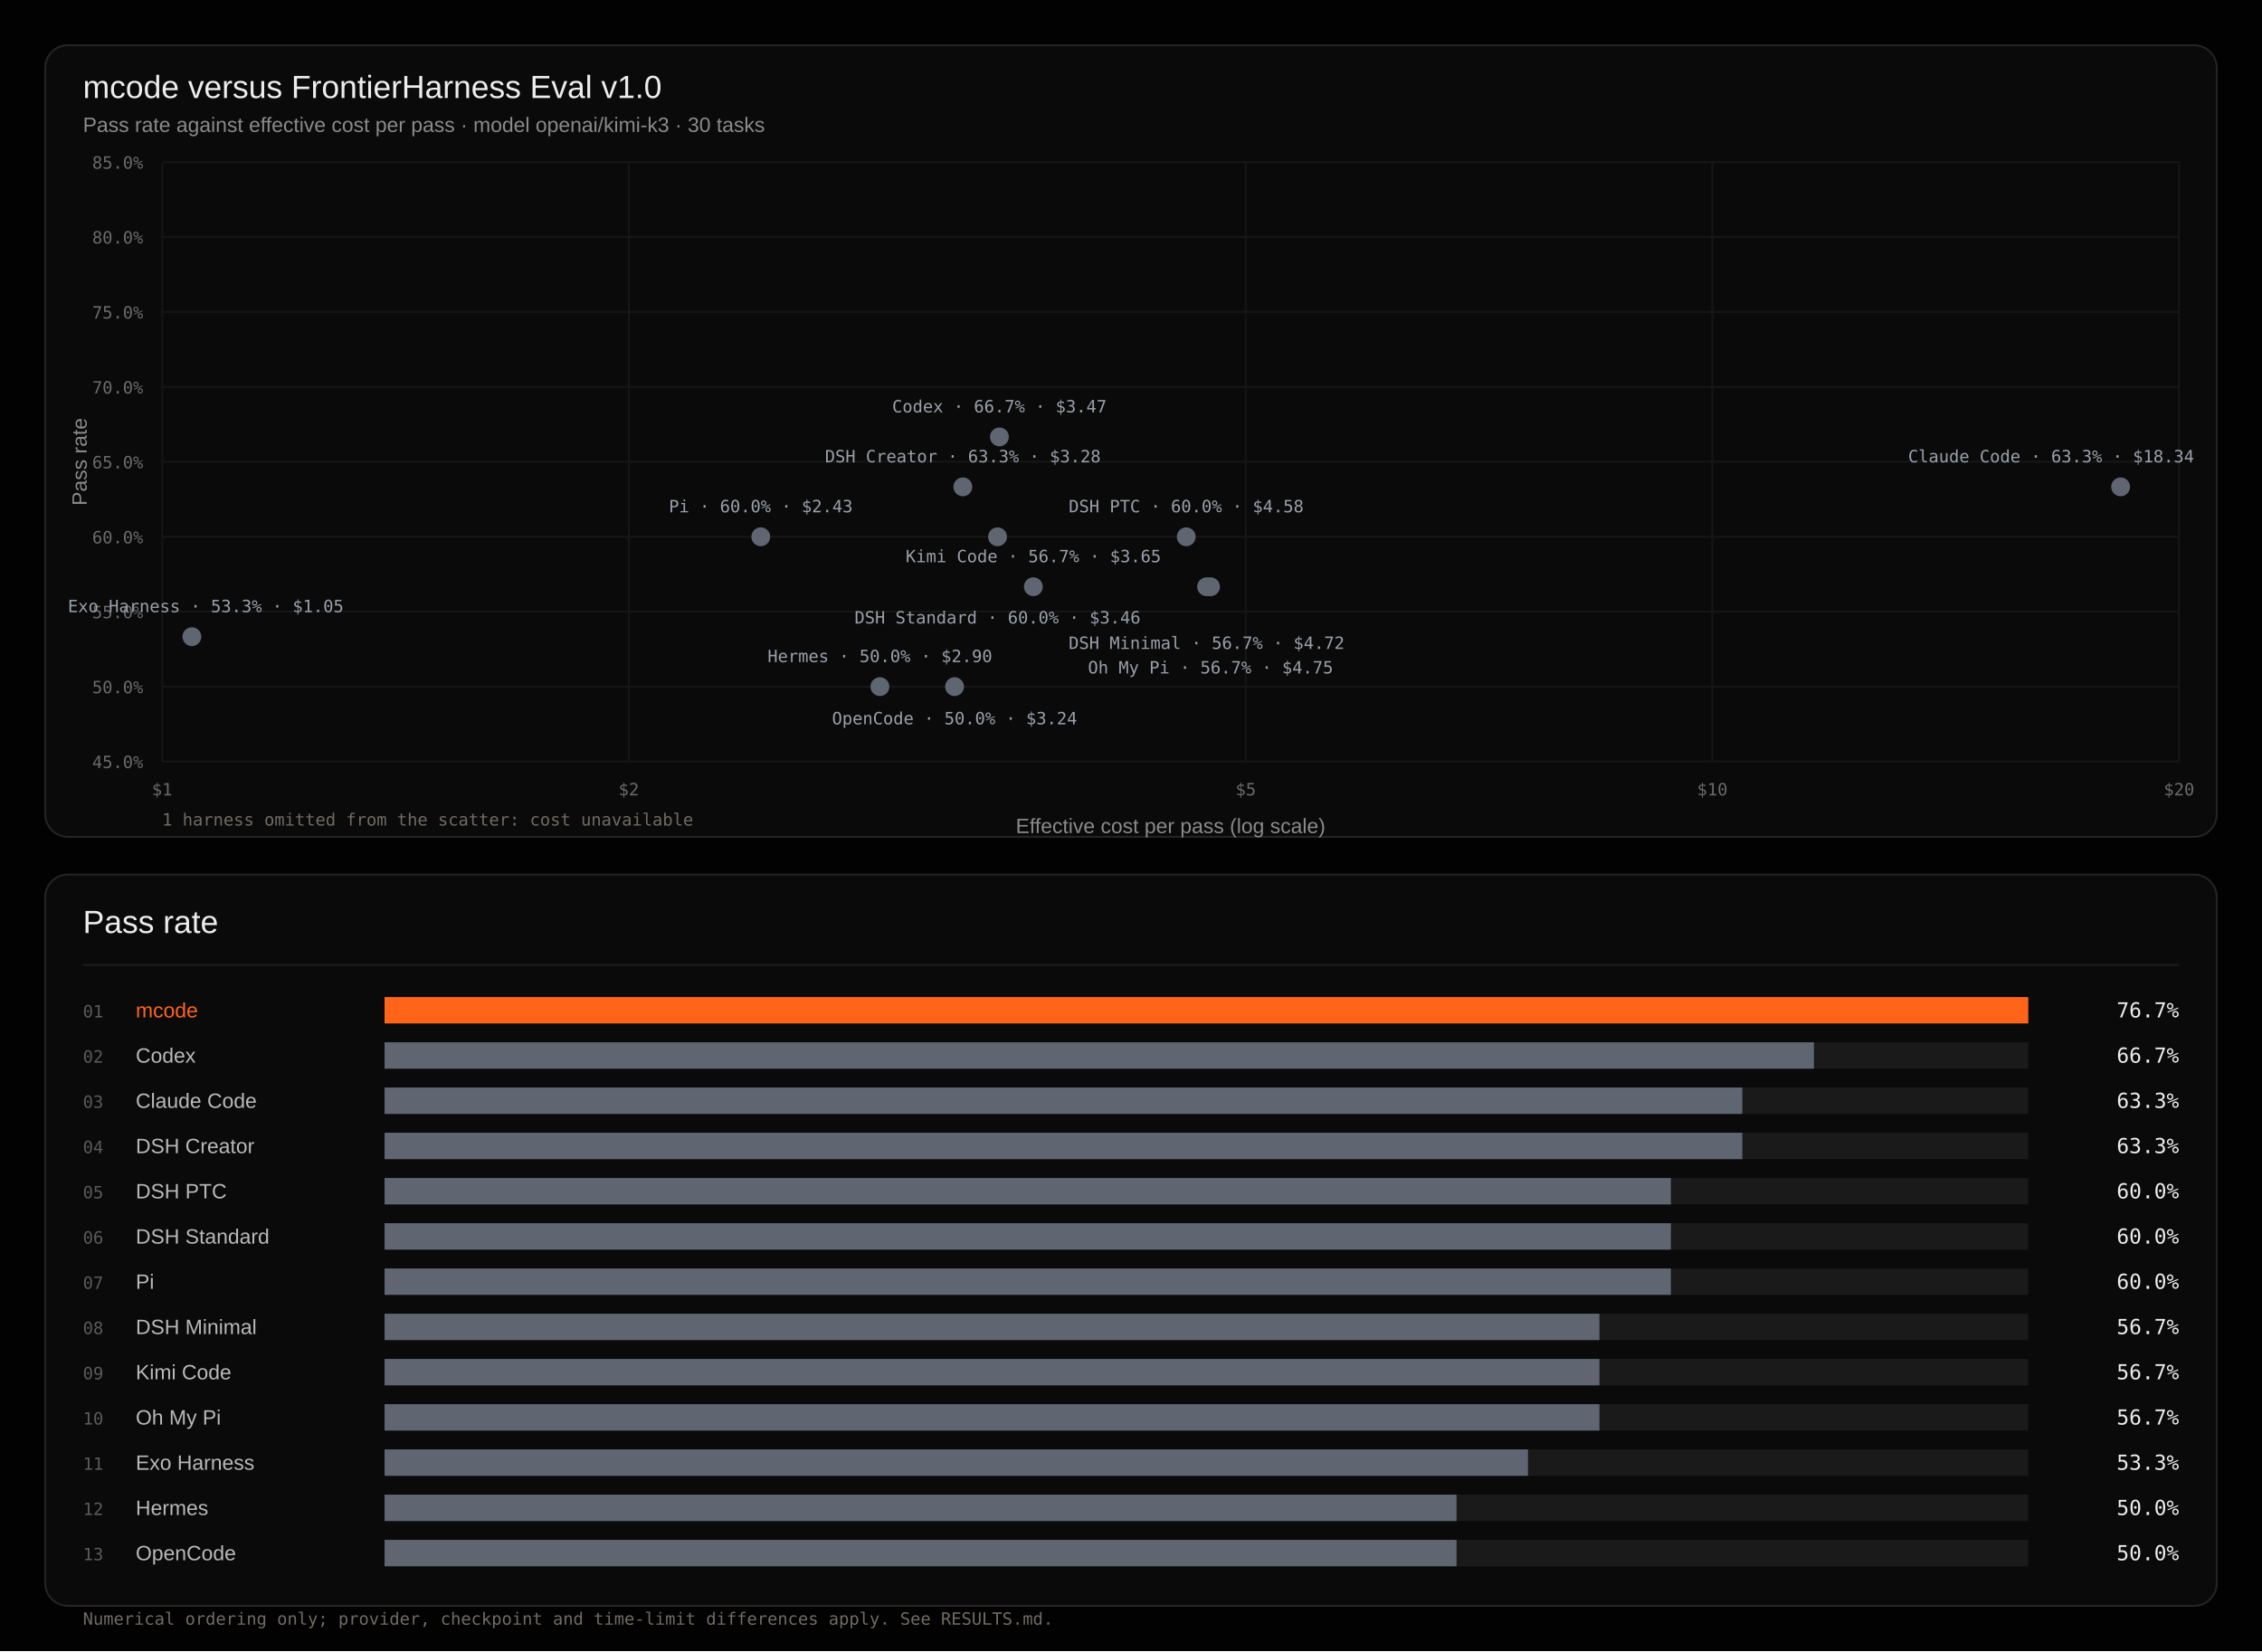
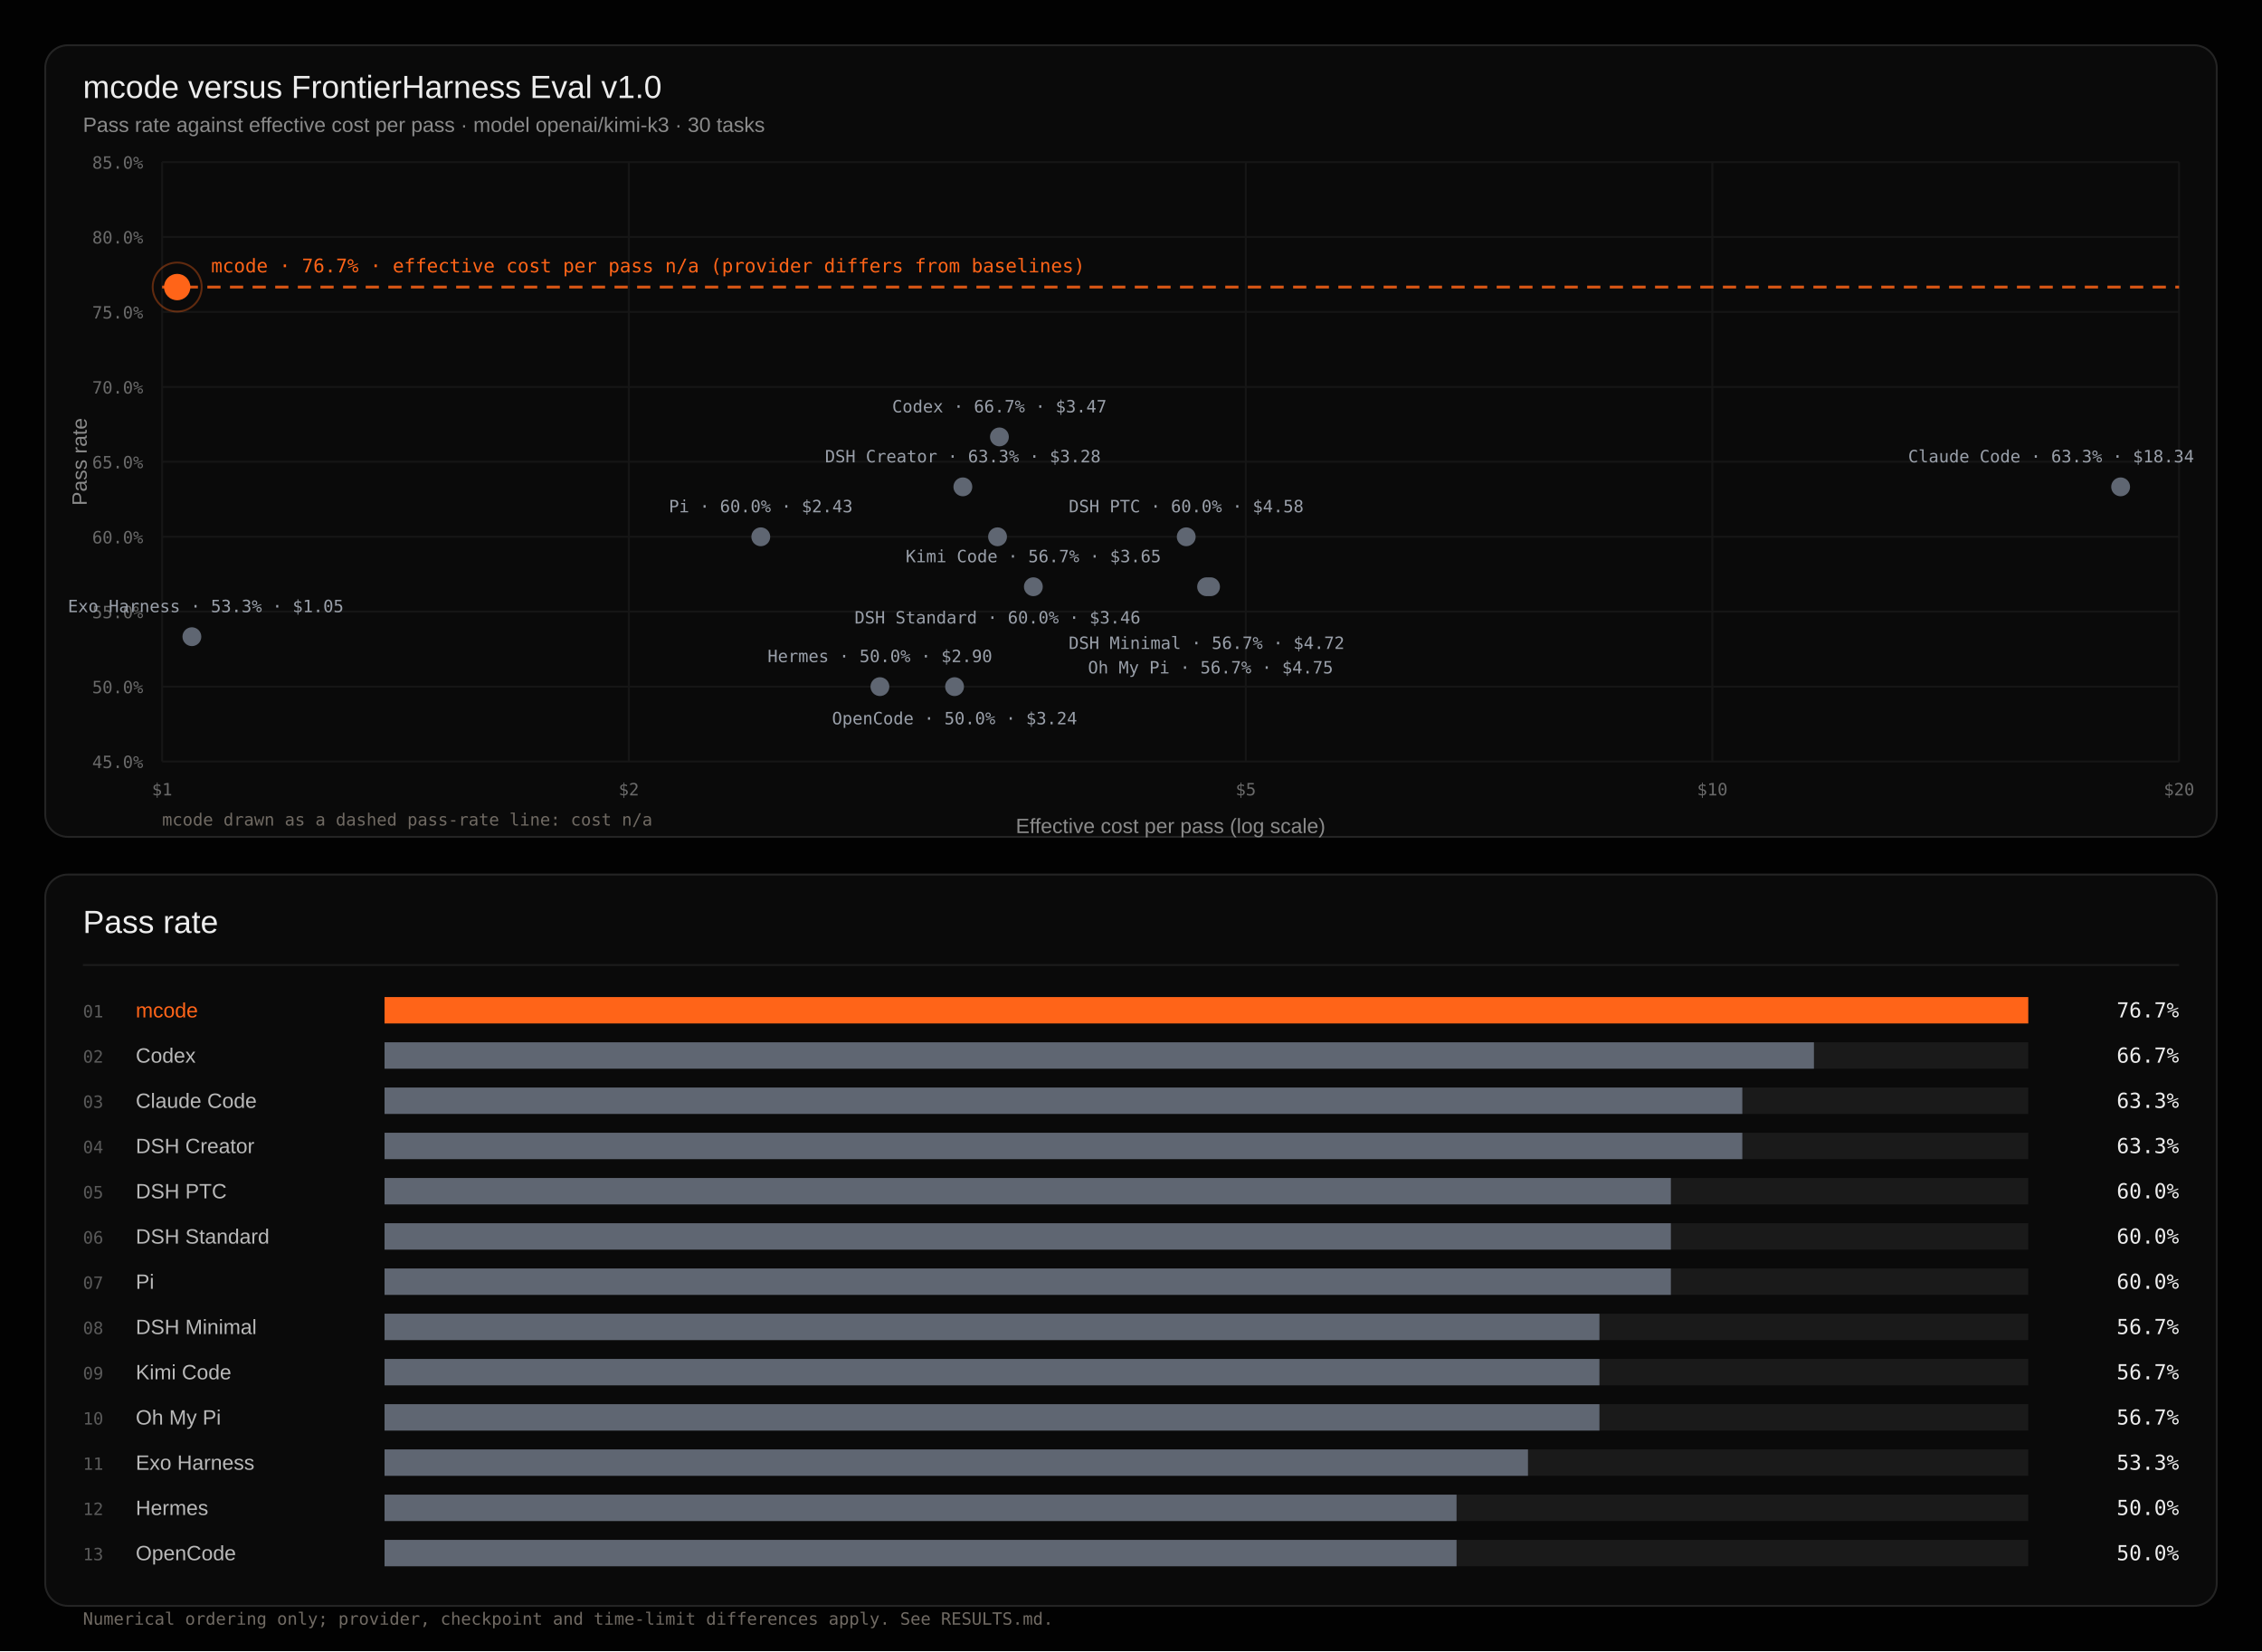
<svg xmlns="http://www.w3.org/2000/svg" width="1200" height="876" viewBox="0 0 1200 876" role="img" aria-label="mcode compared with the FrontierHarness Eval baselines by pass rate and effective cost per pass" shape-rendering="geometricPrecision" text-rendering="geometricPrecision">
  <rect width="1200" height="876" fill="#020202" />
  <style>
    text{font-family:Arial,Helvetica,sans-serif}
    .title{fill:#ededed;font-size:17px}
    .subtitle{fill:#8a8a8a;font-size:11px}
    .axis{fill:#8a8a8a;font-size:11px}
    .tick,.rank,.value,.note,.dot-label,.dot-label-candidate{font-family:"SFMono-Regular",Menlo,monospace}
    .tick{fill:#6a6a6a;font-size:9px}
    .grid{stroke:#161616}
    .dot-label{fill:#9aa0aa;font-size:9px}
    .dot-label-candidate{fill:#ff6418;font-size:10px}
    .name{fill:#b9b9b9;font-size:11px}
    .name-candidate{fill:#ff6418;font-size:11px}
    .rank{fill:#5a5a5a;font-size:9px}
    .value{fill:#ededed;font-size:11px}
    .note{fill:#706a63;font-size:9px}
    .track{fill:#1a1a1a}
  </style>
  <rect x="24" y="24" width="1152" height="420" rx="12" fill="#0a0a0a" stroke="#242424" />
  <text class="title" x="44" y="52">mcode versus FrontierHarness Eval v1.0</text>
  <text class="subtitle" x="44" y="70">Pass rate against effective cost per pass · model openai/kimi-k3 · 30 tasks</text>
  <line class="grid" x1="86.0" y1="86" x2="86.0" y2="404" />
  <text class="tick" x="86.0" y="422" text-anchor="middle">$1</text>
  <line class="grid" x1="333.6" y1="86" x2="333.6" y2="404" />
  <text class="tick" x="333.6" y="422" text-anchor="middle">$2</text>
  <line class="grid" x1="660.9" y1="86" x2="660.9" y2="404" />
  <text class="tick" x="660.9" y="422" text-anchor="middle">$5</text>
  <line class="grid" x1="908.4" y1="86" x2="908.4" y2="404" />
  <text class="tick" x="908.4" y="422" text-anchor="middle">$10</text>
  <line class="grid" x1="1156.0" y1="86" x2="1156.0" y2="404" />
  <text class="tick" x="1156.0" y="422" text-anchor="middle">$20</text>
  <line class="grid" x1="86" y1="404.0" x2="1156" y2="404.0" />
  <text class="tick" x="76" y="407.5" text-anchor="end">45.0%</text>
  <line class="grid" x1="86" y1="364.3" x2="1156" y2="364.3" />
  <text class="tick" x="76" y="367.8" text-anchor="end">50.0%</text>
  <line class="grid" x1="86" y1="324.5" x2="1156" y2="324.5" />
  <text class="tick" x="76" y="328.0" text-anchor="end">55.0%</text>
  <line class="grid" x1="86" y1="284.8" x2="1156" y2="284.8" />
  <text class="tick" x="76" y="288.3" text-anchor="end">60.0%</text>
  <line class="grid" x1="86" y1="245.0" x2="1156" y2="245.0" />
  <text class="tick" x="76" y="248.5" text-anchor="end">65.0%</text>
  <line class="grid" x1="86" y1="205.3" x2="1156" y2="205.3" />
  <text class="tick" x="76" y="208.8" text-anchor="end">70.0%</text>
  <line class="grid" x1="86" y1="165.5" x2="1156" y2="165.5" />
  <text class="tick" x="76" y="169.0" text-anchor="end">75.0%</text>
  <line class="grid" x1="86" y1="125.7" x2="1156" y2="125.7" />
  <text class="tick" x="76" y="129.2" text-anchor="end">80.0%</text>
  <line class="grid" x1="86" y1="86.0" x2="1156" y2="86.0" />
  <text class="tick" x="76" y="89.5" text-anchor="end">85.0%</text>
  <text class="axis" x="621" y="442" text-anchor="middle">Effective cost per pass (log scale)</text>
  <text class="axis" transform="translate(46 245) rotate(-90)" text-anchor="middle">Pass rate</text>
  <circle cx="101.8" cy="337.8" r="5" fill="#5f6672" />
  <text class="dot-label" x="36.0" y="324.8" text-anchor="start">Exo Harness · 53.3% · $1.05</text>
  <circle cx="403.6" cy="284.8" r="5" fill="#5f6672" />
  <text class="dot-label" x="403.6" y="271.8" text-anchor="middle">Pi · 60.0% · $2.43</text>
  <circle cx="466.8" cy="364.3" r="5" fill="#5f6672" />
  <text class="dot-label" x="466.8" y="351.3" text-anchor="middle">Hermes · 50.0% · $2.90</text>
  <circle cx="506.4" cy="364.3" r="5" fill="#5f6672" />
  <text class="dot-label" x="506.4" y="384.3" text-anchor="middle">OpenCode · 50.0% · $3.24</text>
  <circle cx="510.8" cy="258.3" r="5" fill="#5f6672" />
  <text class="dot-label" x="510.8" y="245.3" text-anchor="middle">DSH Creator · 63.3% · $3.28</text>
  <circle cx="529.2" cy="284.8" r="5" fill="#5f6672" />
  <text class="dot-label" x="529.2" y="330.8" text-anchor="middle">DSH Standard · 60.0% · $3.46</text>
  <circle cx="530.2" cy="231.8" r="5" fill="#5f6672" />
  <text class="dot-label" x="530.2" y="218.8" text-anchor="middle">Codex · 66.7% · $3.47</text>
  <circle cx="548.2" cy="311.3" r="5" fill="#5f6672" />
  <text class="dot-label" x="548.2" y="298.3" text-anchor="middle">Kimi Code · 56.7% · $3.65</text>
  <circle cx="629.3" cy="284.8" r="5" fill="#5f6672" />
  <text class="dot-label" x="629.3" y="271.8" text-anchor="middle">DSH PTC · 60.0% · $4.58</text>
  <circle cx="640.1" cy="311.3" r="5" fill="#5f6672" />
  <text class="dot-label" x="640.1" y="344.3" text-anchor="middle">DSH Minimal · 56.7% · $4.72</text>
  <circle cx="642.2" cy="311.3" r="5" fill="#5f6672" />
  <text class="dot-label" x="642.2" y="357.3" text-anchor="middle">Oh My Pi · 56.7% · $4.75</text>
  <circle cx="1125.0" cy="258.3" r="5" fill="#5f6672" />
  <text class="dot-label" x="1164.0" y="245.3" text-anchor="end">Claude Code · 63.3% · $18.34</text>
-   <text class="note" x="86" y="438">1 harness omitted from the scatter: cost unavailable</text>
+   <line x1="86" y1="152.3" x2="1156" y2="152.3" stroke="#ff6418" stroke-width="1.5" stroke-dasharray="7 5" stroke-opacity="0.85" />
+   <circle cx="94" cy="152.3" r="7" fill="#ff6418" />
+   <circle cx="94" cy="152.3" r="13" fill="none" stroke="#ff6418" stroke-opacity="0.35" />
+   <text class="dot-label-candidate" x="112" y="144.5" text-anchor="start">mcode · 76.7% · effective cost per pass n/a (provider differs from baselines)</text>
+   <text class="note" x="86" y="438">mcode drawn as a dashed pass-rate line: cost n/a</text>
  <rect x="24" y="464" width="1152" height="388" rx="12" fill="#0a0a0a" stroke="#242424" />
  <text class="title" x="44" y="495">Pass rate</text>
  <line x1="44" y1="512" x2="1156" y2="512" stroke="#1c1c1c" />
  <text class="rank" x="44" y="539.8">01</text>
  <text class="name-candidate" x="72" y="539.8">mcode</text>
  <rect class="track" x="204" y="529" width="872" height="14" />
  <rect x="204" y="529" width="872.0" height="14" fill="#ff6418" />
  <text class="value" x="1156" y="539.8" text-anchor="end">76.7%</text>
  <text class="rank" x="44" y="563.8">02</text>
  <text class="name" x="72" y="563.8">Codex</text>
  <rect class="track" x="204" y="553" width="872" height="14" />
  <rect x="204" y="553" width="758.3" height="14" fill="#5f6672" />
  <text class="value" x="1156" y="563.8" text-anchor="end">66.7%</text>
  <text class="rank" x="44" y="587.8">03</text>
  <text class="name" x="72" y="587.8">Claude Code</text>
  <rect class="track" x="204" y="577" width="872" height="14" />
  <rect x="204" y="577" width="720.3" height="14" fill="#5f6672" />
  <text class="value" x="1156" y="587.8" text-anchor="end">63.3%</text>
  <text class="rank" x="44" y="611.8">04</text>
  <text class="name" x="72" y="611.8">DSH Creator</text>
  <rect class="track" x="204" y="601" width="872" height="14" />
  <rect x="204" y="601" width="720.3" height="14" fill="#5f6672" />
  <text class="value" x="1156" y="611.8" text-anchor="end">63.3%</text>
  <text class="rank" x="44" y="635.8">05</text>
  <text class="name" x="72" y="635.8">DSH PTC</text>
  <rect class="track" x="204" y="625" width="872" height="14" />
  <rect x="204" y="625" width="682.4" height="14" fill="#5f6672" />
  <text class="value" x="1156" y="635.8" text-anchor="end">60.0%</text>
  <text class="rank" x="44" y="659.8">06</text>
  <text class="name" x="72" y="659.8">DSH Standard</text>
  <rect class="track" x="204" y="649" width="872" height="14" />
  <rect x="204" y="649" width="682.4" height="14" fill="#5f6672" />
  <text class="value" x="1156" y="659.8" text-anchor="end">60.0%</text>
  <text class="rank" x="44" y="683.8">07</text>
  <text class="name" x="72" y="683.8">Pi</text>
  <rect class="track" x="204" y="673" width="872" height="14" />
  <rect x="204" y="673" width="682.4" height="14" fill="#5f6672" />
  <text class="value" x="1156" y="683.8" text-anchor="end">60.0%</text>
  <text class="rank" x="44" y="707.8">08</text>
  <text class="name" x="72" y="707.8">DSH Minimal</text>
  <rect class="track" x="204" y="697" width="872" height="14" />
  <rect x="204" y="697" width="644.5" height="14" fill="#5f6672" />
  <text class="value" x="1156" y="707.8" text-anchor="end">56.7%</text>
  <text class="rank" x="44" y="731.8">09</text>
  <text class="name" x="72" y="731.8">Kimi Code</text>
  <rect class="track" x="204" y="721" width="872" height="14" />
  <rect x="204" y="721" width="644.5" height="14" fill="#5f6672" />
  <text class="value" x="1156" y="731.8" text-anchor="end">56.7%</text>
  <text class="rank" x="44" y="755.8">10</text>
  <text class="name" x="72" y="755.8">Oh My Pi</text>
  <rect class="track" x="204" y="745" width="872" height="14" />
  <rect x="204" y="745" width="644.5" height="14" fill="#5f6672" />
  <text class="value" x="1156" y="755.8" text-anchor="end">56.7%</text>
  <text class="rank" x="44" y="779.8">11</text>
  <text class="name" x="72" y="779.8">Exo Harness</text>
  <rect class="track" x="204" y="769" width="872" height="14" />
  <rect x="204" y="769" width="606.6" height="14" fill="#5f6672" />
  <text class="value" x="1156" y="779.8" text-anchor="end">53.3%</text>
  <text class="rank" x="44" y="803.8">12</text>
  <text class="name" x="72" y="803.8">Hermes</text>
  <rect class="track" x="204" y="793" width="872" height="14" />
  <rect x="204" y="793" width="568.7" height="14" fill="#5f6672" />
  <text class="value" x="1156" y="803.8" text-anchor="end">50.0%</text>
  <text class="rank" x="44" y="827.8">13</text>
  <text class="name" x="72" y="827.8">OpenCode</text>
  <rect class="track" x="204" y="817" width="872" height="14" />
  <rect x="204" y="817" width="568.7" height="14" fill="#5f6672" />
  <text class="value" x="1156" y="827.8" text-anchor="end">50.0%</text>
  <text class="note" x="44" y="862">Numerical ordering only; provider, checkpoint and time-limit differences apply. See RESULTS.md.</text>
</svg>
